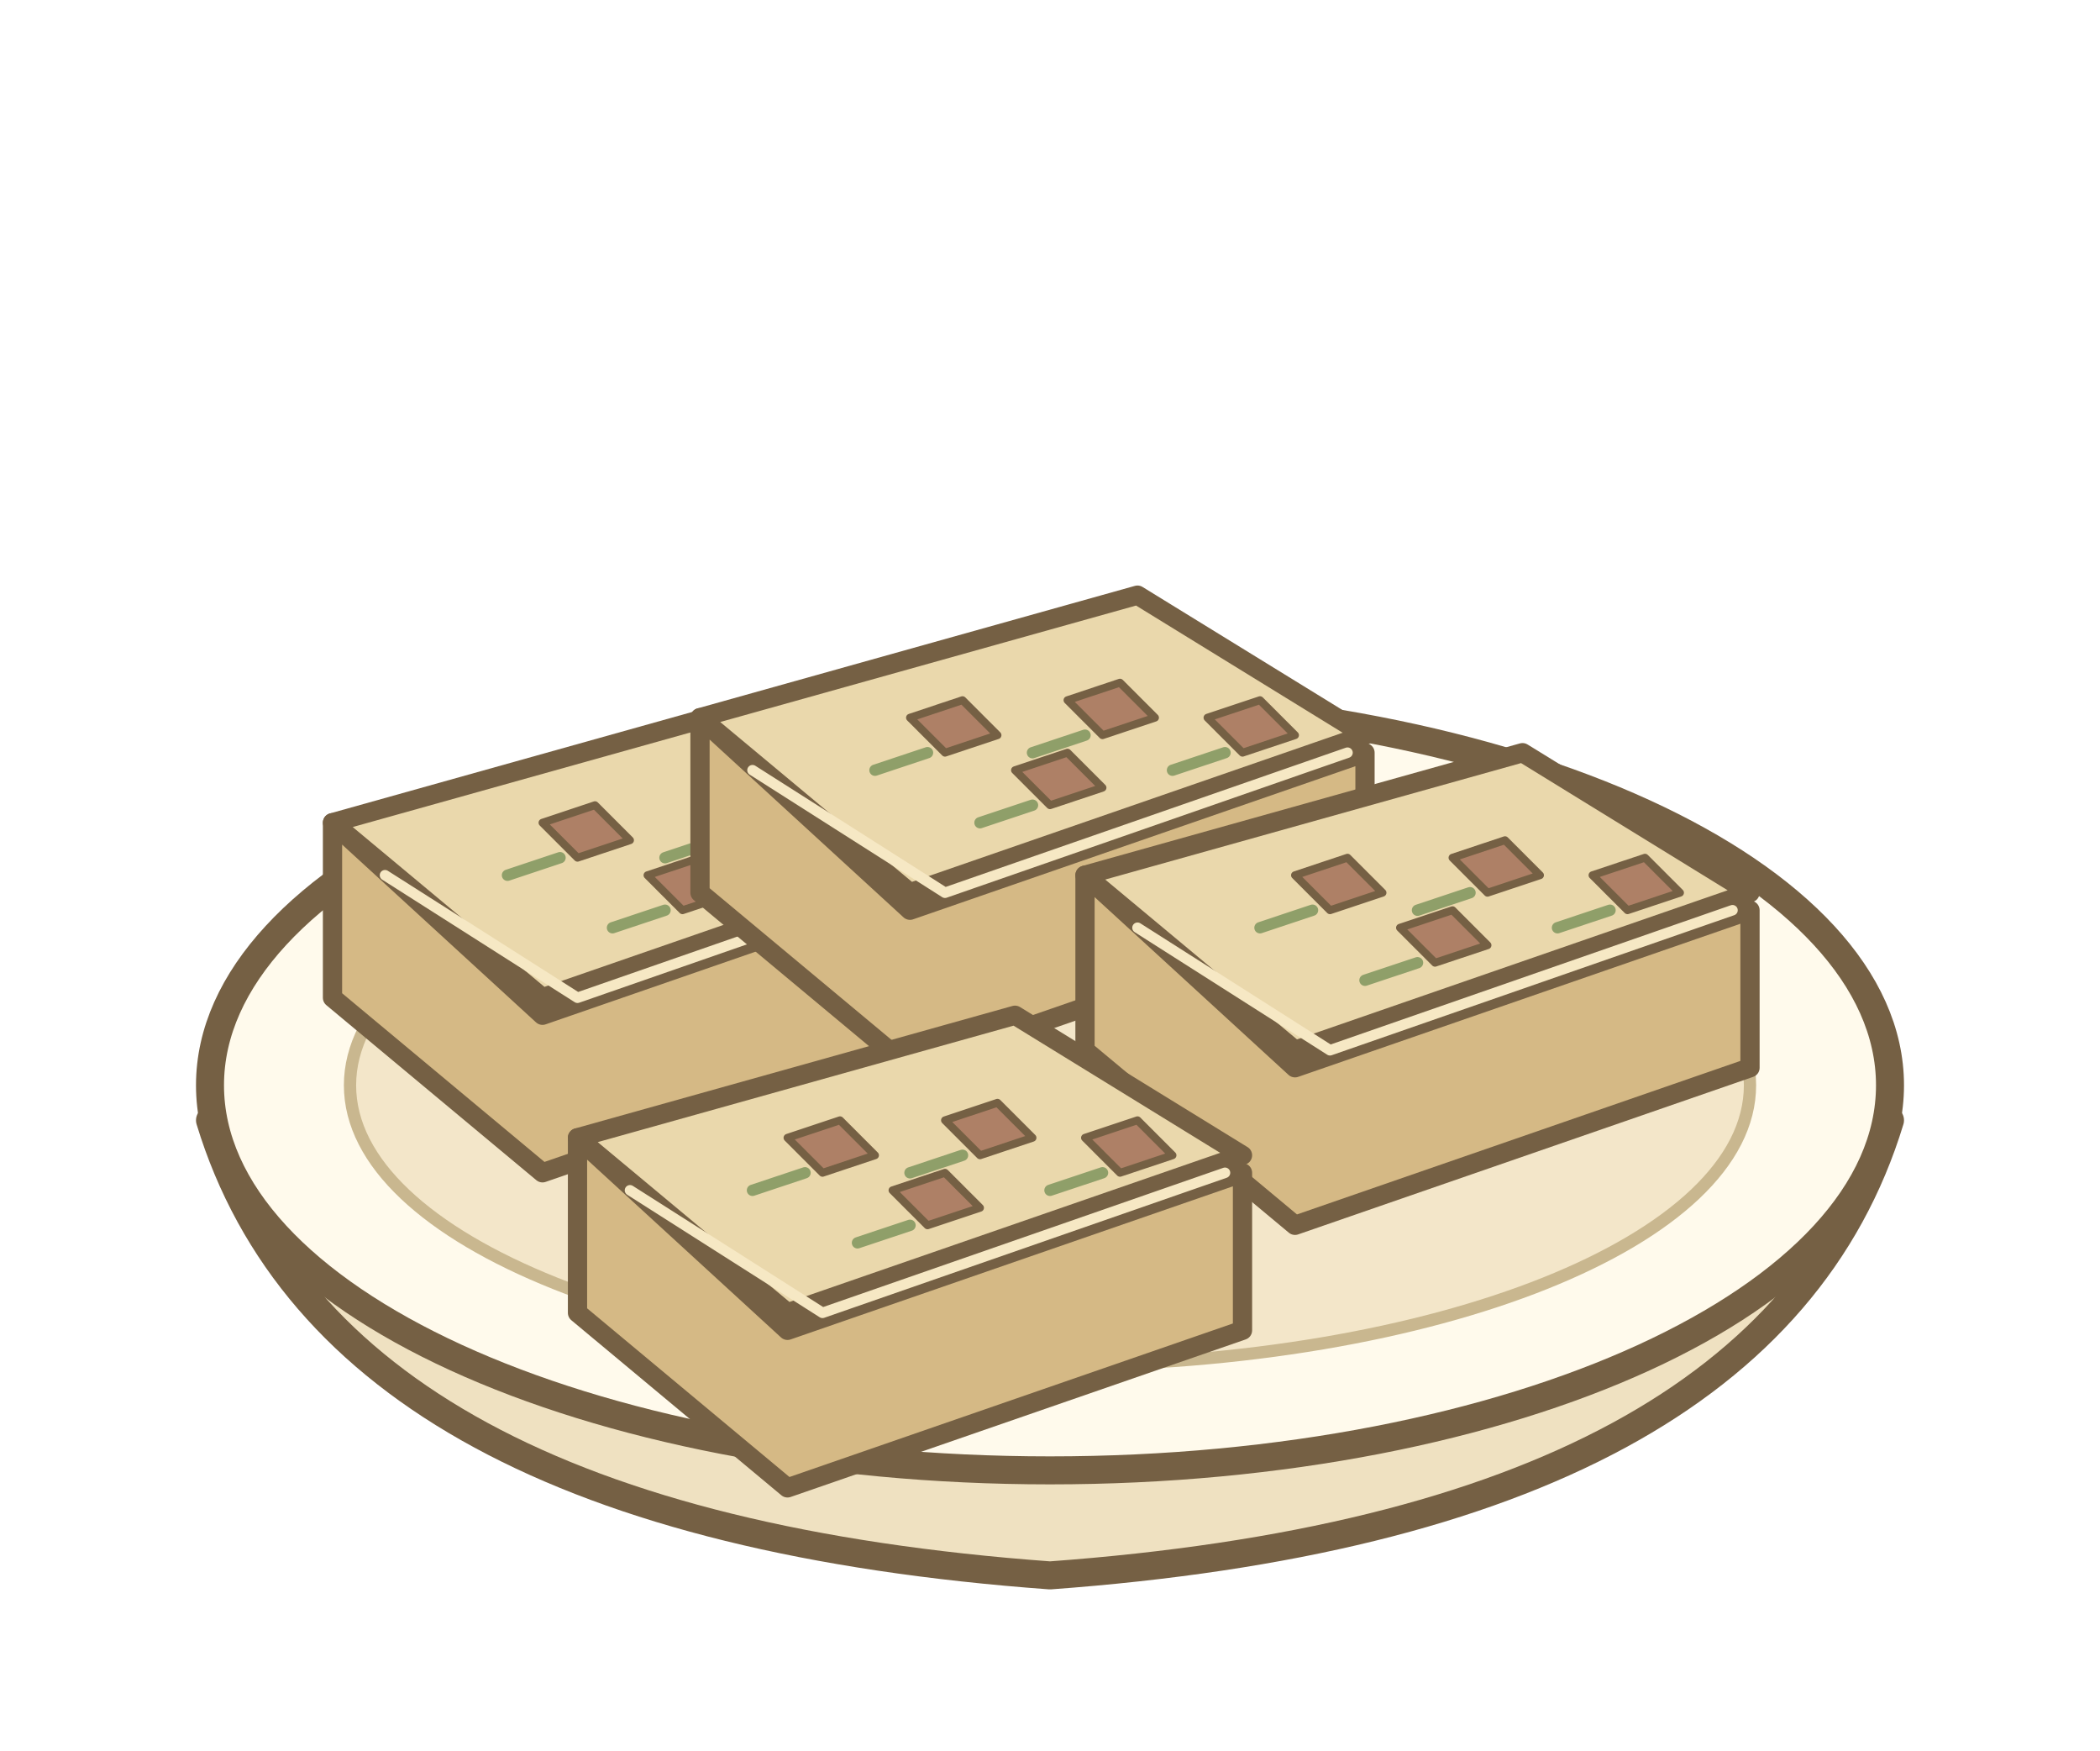
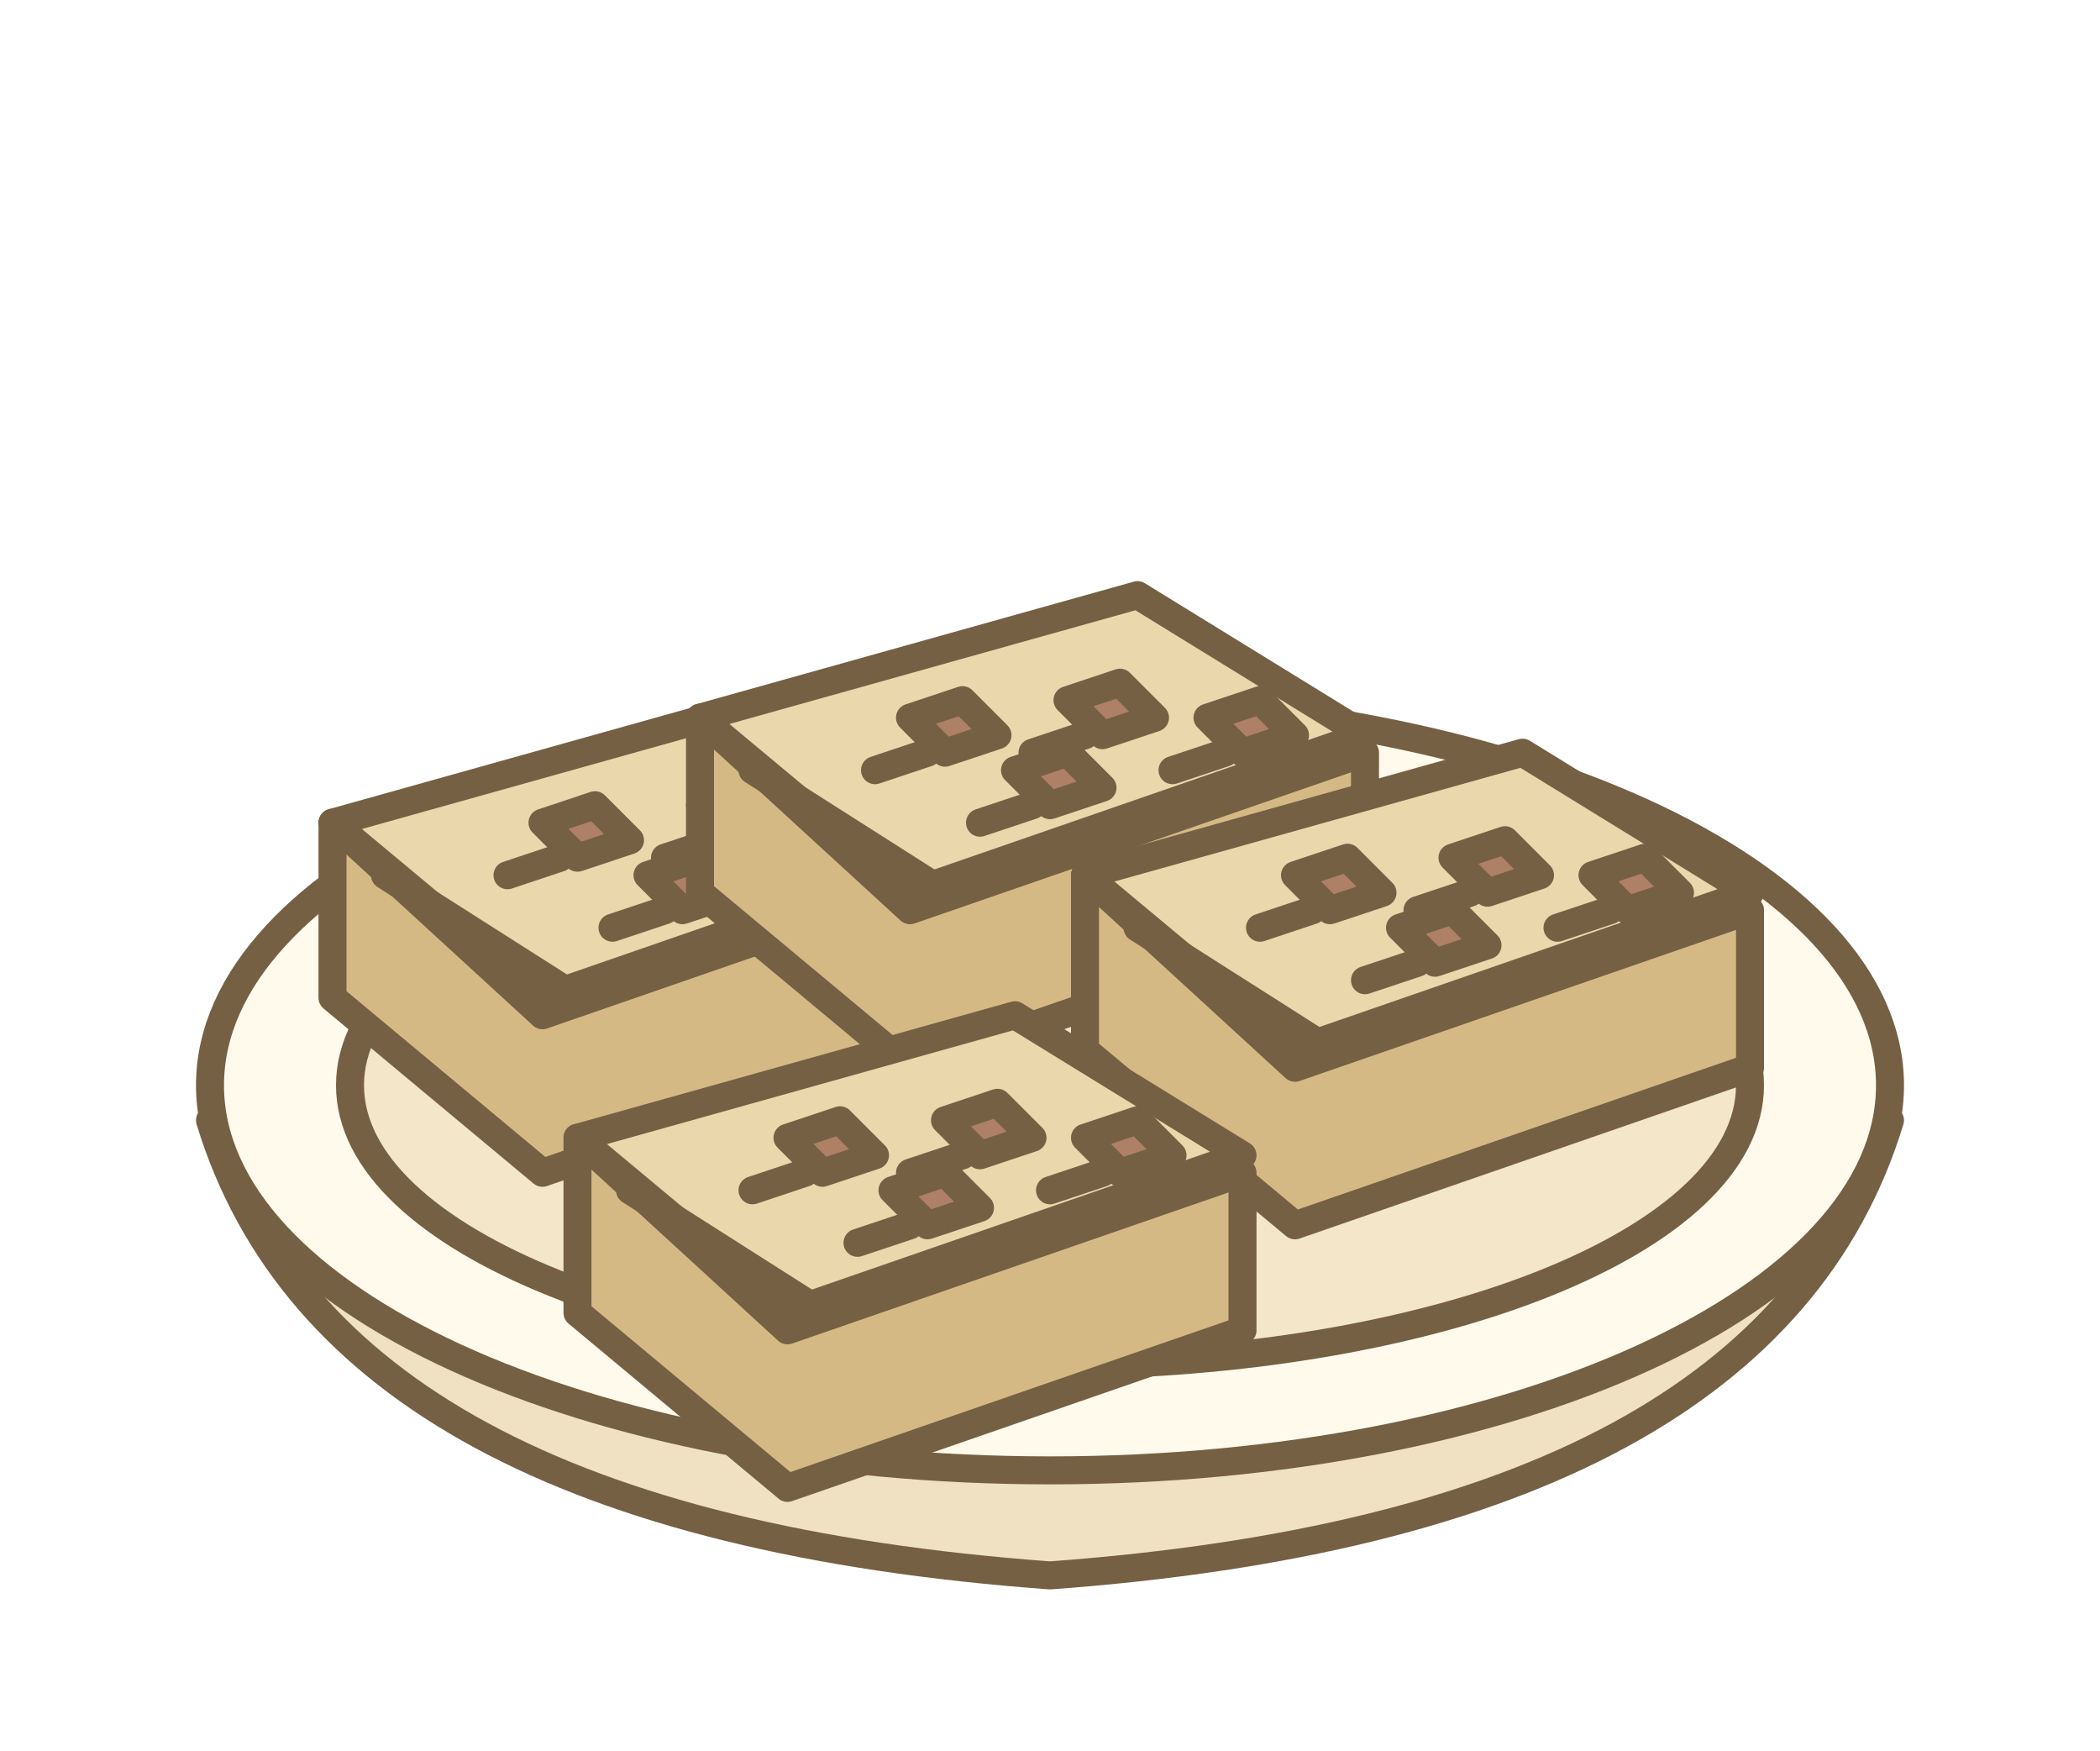
<svg xmlns="http://www.w3.org/2000/svg" width="120" height="100" viewBox="0 0 120 100">
  <g stroke-linecap="round" stroke-linejoin="round">
-     <path d="M12 64 Q19 87 60 90 Q101 87 108 64Z" fill="#EFE1C1" stroke="#756044" stroke-width="1.6" />
-     <ellipse cx="60" cy="62" rx="48" ry="22" fill="#FFFAEC" stroke="#756044" stroke-width="1.6" />
-     <ellipse cx="60" cy="62" rx="40" ry="16" fill="#F3E6C9" stroke="#C9B78F" stroke-width="0.7" />
-     <path d="M19 47 l25 -7 13 8 -26 9Z" fill="#EAD8AC" stroke="#756044" stroke-width="1.1" />
-     <path d="M19 47 l12 11 26 -9 0 9 -26 9 -12 -10Z" fill="#D5B985" stroke="#756044" stroke-width="1.1" />
-     <path d="M22 50 l11 7 23 -8" fill="none" stroke="#F6E8C4" stroke-width="0.6" />
-     <path d="M31 47 l3 -1 2 2 -3 1Z" fill="#AE8066" stroke="#756044" stroke-width="0.45" />
-     <path d="M29 50 l3 -1" fill="none" stroke="#8F9F69" stroke-width="0.65" />
-     <path d="M40 46 l3 -1 2 2 -3 1Z" fill="#AE8066" stroke="#756044" stroke-width="0.45" />
-     <path d="M38 49 l3 -1" fill="none" stroke="#8F9F69" stroke-width="0.65" />
-     <path d="M37 50 l3 -1 2 2 -3 1Z" fill="#AE8066" stroke="#756044" stroke-width="0.45" />
-     <path d="M35 53 l3 -1" fill="none" stroke="#8F9F69" stroke-width="0.65" />
-     <path d="M48 47 l3 -1 2 2 -3 1Z" fill="#AE8066" stroke="#756044" stroke-width="0.45" />
-     <path d="M46 50 l3 -1" fill="none" stroke="#8F9F69" stroke-width="0.65" />
-     <path d="M40 41 l25 -7 13 8 -26 9Z" fill="#EAD8AC" stroke="#756044" stroke-width="1.1" />
-     <path d="M40 41 l12 11 26 -9 0 9 -26 9 -12 -10Z" fill="#D5B985" stroke="#756044" stroke-width="1.1" />
-     <path d="M43 44 l11 7 23 -8" fill="none" stroke="#F6E8C4" stroke-width="0.6" />
-     <path d="M52 41 l3 -1 2 2 -3 1Z" fill="#AE8066" stroke="#756044" stroke-width="0.45" />
-     <path d="M50 44 l3 -1" fill="none" stroke="#8F9F69" stroke-width="0.65" />
-     <path d="M61 40 l3 -1 2 2 -3 1Z" fill="#AE8066" stroke="#756044" stroke-width="0.45" />
-     <path d="M59 43 l3 -1" fill="none" stroke="#8F9F69" stroke-width="0.65" />
-     <path d="M58 44 l3 -1 2 2 -3 1Z" fill="#AE8066" stroke="#756044" stroke-width="0.45" />
-     <path d="M56 47 l3 -1" fill="none" stroke="#8F9F69" stroke-width="0.65" />
-     <path d="M69 41 l3 -1 2 2 -3 1Z" fill="#AE8066" stroke="#756044" stroke-width="0.45" />
-     <path d="M67 44 l3 -1" fill="none" stroke="#8F9F69" stroke-width="0.65" />
-     <path d="M62 50 l25 -7 13 8 -26 9Z" fill="#EAD8AC" stroke="#756044" stroke-width="1.1" />
-     <path d="M62 50 l12 11 26 -9 0 9 -26 9 -12 -10Z" fill="#D5B985" stroke="#756044" stroke-width="1.1" />
-     <path d="M65 53 l11 7 23 -8" fill="none" stroke="#F6E8C4" stroke-width="0.6" />
-     <path d="M74 50 l3 -1 2 2 -3 1Z" fill="#AE8066" stroke="#756044" stroke-width="0.45" />
-     <path d="M72 53 l3 -1" fill="none" stroke="#8F9F69" stroke-width="0.65" />
-     <path d="M83 49 l3 -1 2 2 -3 1Z" fill="#AE8066" stroke="#756044" stroke-width="0.45" />
-     <path d="M81 52 l3 -1" fill="none" stroke="#8F9F69" stroke-width="0.65" />
-     <path d="M80 53 l3 -1 2 2 -3 1Z" fill="#AE8066" stroke="#756044" stroke-width="0.45" />
-     <path d="M78 56 l3 -1" fill="none" stroke="#8F9F69" stroke-width="0.65" />
-     <path d="M91 50 l3 -1 2 2 -3 1Z" fill="#AE8066" stroke="#756044" stroke-width="0.45" />
-     <path d="M89 53 l3 -1" fill="none" stroke="#8F9F69" stroke-width="0.65" />
-     <path d="M33 65 l25 -7 13 8 -26 9Z" fill="#EAD8AC" stroke="#756044" stroke-width="1.1" />
-     <path d="M33 65 l12 11 26 -9 0 9 -26 9 -12 -10Z" fill="#D5B985" stroke="#756044" stroke-width="1.1" />
-     <path d="M36 68 l11 7 23 -8" fill="none" stroke="#F6E8C4" stroke-width="0.6" />
-     <path d="M45 65 l3 -1 2 2 -3 1Z" fill="#AE8066" stroke="#756044" stroke-width="0.45" />
-     <path d="M43 68 l3 -1" fill="none" stroke="#8F9F69" stroke-width="0.65" />
-     <path d="M54 64 l3 -1 2 2 -3 1Z" fill="#AE8066" stroke="#756044" stroke-width="0.45" />
-     <path d="M52 67 l3 -1" fill="none" stroke="#8F9F69" stroke-width="0.65" />
-     <path d="M51 68 l3 -1 2 2 -3 1Z" fill="#AE8066" stroke="#756044" stroke-width="0.45" />
-     <path d="M49 71 l3 -1" fill="none" stroke="#8F9F69" stroke-width="0.65" />
-     <path d="M62 65 l3 -1 2 2 -3 1Z" fill="#AE8066" stroke="#756044" stroke-width="0.45" />
-     <path d="M60 68 l3 -1" fill="none" stroke="#8F9F69" stroke-width="0.65" />
+     <path d="M12 64 Q19 87 60 90 Q101 87 108 64Z" fill="#EFE1C1" stroke="#756044" stroke-width="1.6" stroke-linecap="round" stroke-linejoin="round" />
+     <ellipse cx="60" cy="62" rx="48" ry="22" fill="#FFFAEC" stroke="#756044" stroke-width="1.6" stroke-linecap="round" stroke-linejoin="round" />
+     <ellipse cx="60" cy="62" rx="40" ry="16" fill="#F3E6C9" stroke="#756044" stroke-width="1.6" stroke-linecap="round" stroke-linejoin="round" />
+     <path d="M19 47 l25 -7 13 8 -26 9Z" fill="#EAD8AC" stroke="#756044" stroke-width="1.6" stroke-linecap="round" stroke-linejoin="round" />
+     <path d="M19 47 l12 11 26 -9 0 9 -26 9 -12 -10Z" fill="#D5B985" stroke="#756044" stroke-width="1.6" stroke-linecap="round" stroke-linejoin="round" />
+     <path d="M22 50 l11 7 23 -8" fill="none" stroke="#756044" stroke-width="1.6" stroke-linecap="round" stroke-linejoin="round" />
+     <path d="M31 47 l3 -1 2 2 -3 1Z" fill="#AE8066" stroke="#756044" stroke-width="1.6" stroke-linecap="round" stroke-linejoin="round" />
+     <path d="M29 50 l3 -1" fill="none" stroke="#756044" stroke-width="1.6" stroke-linecap="round" stroke-linejoin="round" />
+     <path d="M40 46 l3 -1 2 2 -3 1Z" fill="#AE8066" stroke="#756044" stroke-width="1.6" stroke-linecap="round" stroke-linejoin="round" />
+     <path d="M38 49 l3 -1" fill="none" stroke="#756044" stroke-width="1.6" stroke-linecap="round" stroke-linejoin="round" />
+     <path d="M37 50 l3 -1 2 2 -3 1Z" fill="#AE8066" stroke="#756044" stroke-width="1.6" stroke-linecap="round" stroke-linejoin="round" />
+     <path d="M35 53 l3 -1" fill="none" stroke="#756044" stroke-width="1.6" stroke-linecap="round" stroke-linejoin="round" />
+     <path d="M48 47 l3 -1 2 2 -3 1Z" fill="#AE8066" stroke="#756044" stroke-width="1.6" stroke-linecap="round" stroke-linejoin="round" />
+     <path d="M46 50 l3 -1" fill="none" stroke="#756044" stroke-width="1.6" stroke-linecap="round" stroke-linejoin="round" />
+     <path d="M40 41 l25 -7 13 8 -26 9Z" fill="#EAD8AC" stroke="#756044" stroke-width="1.6" stroke-linecap="round" stroke-linejoin="round" />
+     <path d="M40 41 l12 11 26 -9 0 9 -26 9 -12 -10Z" fill="#D5B985" stroke="#756044" stroke-width="1.6" stroke-linecap="round" stroke-linejoin="round" />
+     <path d="M43 44 l11 7 23 -8" fill="none" stroke="#756044" stroke-width="1.6" stroke-linecap="round" stroke-linejoin="round" />
+     <path d="M52 41 l3 -1 2 2 -3 1Z" fill="#AE8066" stroke="#756044" stroke-width="1.6" stroke-linecap="round" stroke-linejoin="round" />
+     <path d="M50 44 l3 -1" fill="none" stroke="#756044" stroke-width="1.6" stroke-linecap="round" stroke-linejoin="round" />
+     <path d="M61 40 l3 -1 2 2 -3 1Z" fill="#AE8066" stroke="#756044" stroke-width="1.6" stroke-linecap="round" stroke-linejoin="round" />
+     <path d="M59 43 l3 -1" fill="none" stroke="#756044" stroke-width="1.6" stroke-linecap="round" stroke-linejoin="round" />
+     <path d="M58 44 l3 -1 2 2 -3 1Z" fill="#AE8066" stroke="#756044" stroke-width="1.6" stroke-linecap="round" stroke-linejoin="round" />
+     <path d="M56 47 l3 -1" fill="none" stroke="#756044" stroke-width="1.6" stroke-linecap="round" stroke-linejoin="round" />
+     <path d="M69 41 l3 -1 2 2 -3 1Z" fill="#AE8066" stroke="#756044" stroke-width="1.6" stroke-linecap="round" stroke-linejoin="round" />
+     <path d="M67 44 l3 -1" fill="none" stroke="#756044" stroke-width="1.6" stroke-linecap="round" stroke-linejoin="round" />
+     <path d="M62 50 l25 -7 13 8 -26 9Z" fill="#EAD8AC" stroke="#756044" stroke-width="1.6" stroke-linecap="round" stroke-linejoin="round" />
+     <path d="M62 50 l12 11 26 -9 0 9 -26 9 -12 -10Z" fill="#D5B985" stroke="#756044" stroke-width="1.6" stroke-linecap="round" stroke-linejoin="round" />
+     <path d="M65 53 l11 7 23 -8" fill="none" stroke="#756044" stroke-width="1.6" stroke-linecap="round" stroke-linejoin="round" />
+     <path d="M74 50 l3 -1 2 2 -3 1Z" fill="#AE8066" stroke="#756044" stroke-width="1.6" stroke-linecap="round" stroke-linejoin="round" />
+     <path d="M72 53 l3 -1" fill="none" stroke="#756044" stroke-width="1.6" stroke-linecap="round" stroke-linejoin="round" />
+     <path d="M83 49 l3 -1 2 2 -3 1Z" fill="#AE8066" stroke="#756044" stroke-width="1.6" stroke-linecap="round" stroke-linejoin="round" />
+     <path d="M81 52 l3 -1" fill="none" stroke="#756044" stroke-width="1.6" stroke-linecap="round" stroke-linejoin="round" />
+     <path d="M80 53 l3 -1 2 2 -3 1Z" fill="#AE8066" stroke="#756044" stroke-width="1.6" stroke-linecap="round" stroke-linejoin="round" />
+     <path d="M78 56 l3 -1" fill="none" stroke="#756044" stroke-width="1.6" stroke-linecap="round" stroke-linejoin="round" />
+     <path d="M91 50 l3 -1 2 2 -3 1Z" fill="#AE8066" stroke="#756044" stroke-width="1.6" stroke-linecap="round" stroke-linejoin="round" />
+     <path d="M89 53 l3 -1" fill="none" stroke="#756044" stroke-width="1.6" stroke-linecap="round" stroke-linejoin="round" />
+     <path d="M33 65 l25 -7 13 8 -26 9Z" fill="#EAD8AC" stroke="#756044" stroke-width="1.6" stroke-linecap="round" stroke-linejoin="round" />
+     <path d="M33 65 l12 11 26 -9 0 9 -26 9 -12 -10Z" fill="#D5B985" stroke="#756044" stroke-width="1.6" stroke-linecap="round" stroke-linejoin="round" />
+     <path d="M36 68 l11 7 23 -8" fill="none" stroke="#756044" stroke-width="1.6" stroke-linecap="round" stroke-linejoin="round" />
+     <path d="M45 65 l3 -1 2 2 -3 1Z" fill="#AE8066" stroke="#756044" stroke-width="1.6" stroke-linecap="round" stroke-linejoin="round" />
+     <path d="M43 68 l3 -1" fill="none" stroke="#756044" stroke-width="1.6" stroke-linecap="round" stroke-linejoin="round" />
+     <path d="M54 64 l3 -1 2 2 -3 1Z" fill="#AE8066" stroke="#756044" stroke-width="1.6" stroke-linecap="round" stroke-linejoin="round" />
+     <path d="M52 67 l3 -1" fill="none" stroke="#756044" stroke-width="1.6" stroke-linecap="round" stroke-linejoin="round" />
+     <path d="M51 68 l3 -1 2 2 -3 1Z" fill="#AE8066" stroke="#756044" stroke-width="1.6" stroke-linecap="round" stroke-linejoin="round" />
+     <path d="M49 71 l3 -1" fill="none" stroke="#756044" stroke-width="1.6" stroke-linecap="round" stroke-linejoin="round" />
+     <path d="M62 65 l3 -1 2 2 -3 1Z" fill="#AE8066" stroke="#756044" stroke-width="1.6" stroke-linecap="round" stroke-linejoin="round" />
+     <path d="M60 68 l3 -1" fill="none" stroke="#756044" stroke-width="1.6" stroke-linecap="round" stroke-linejoin="round" />
  </g>
</svg>
